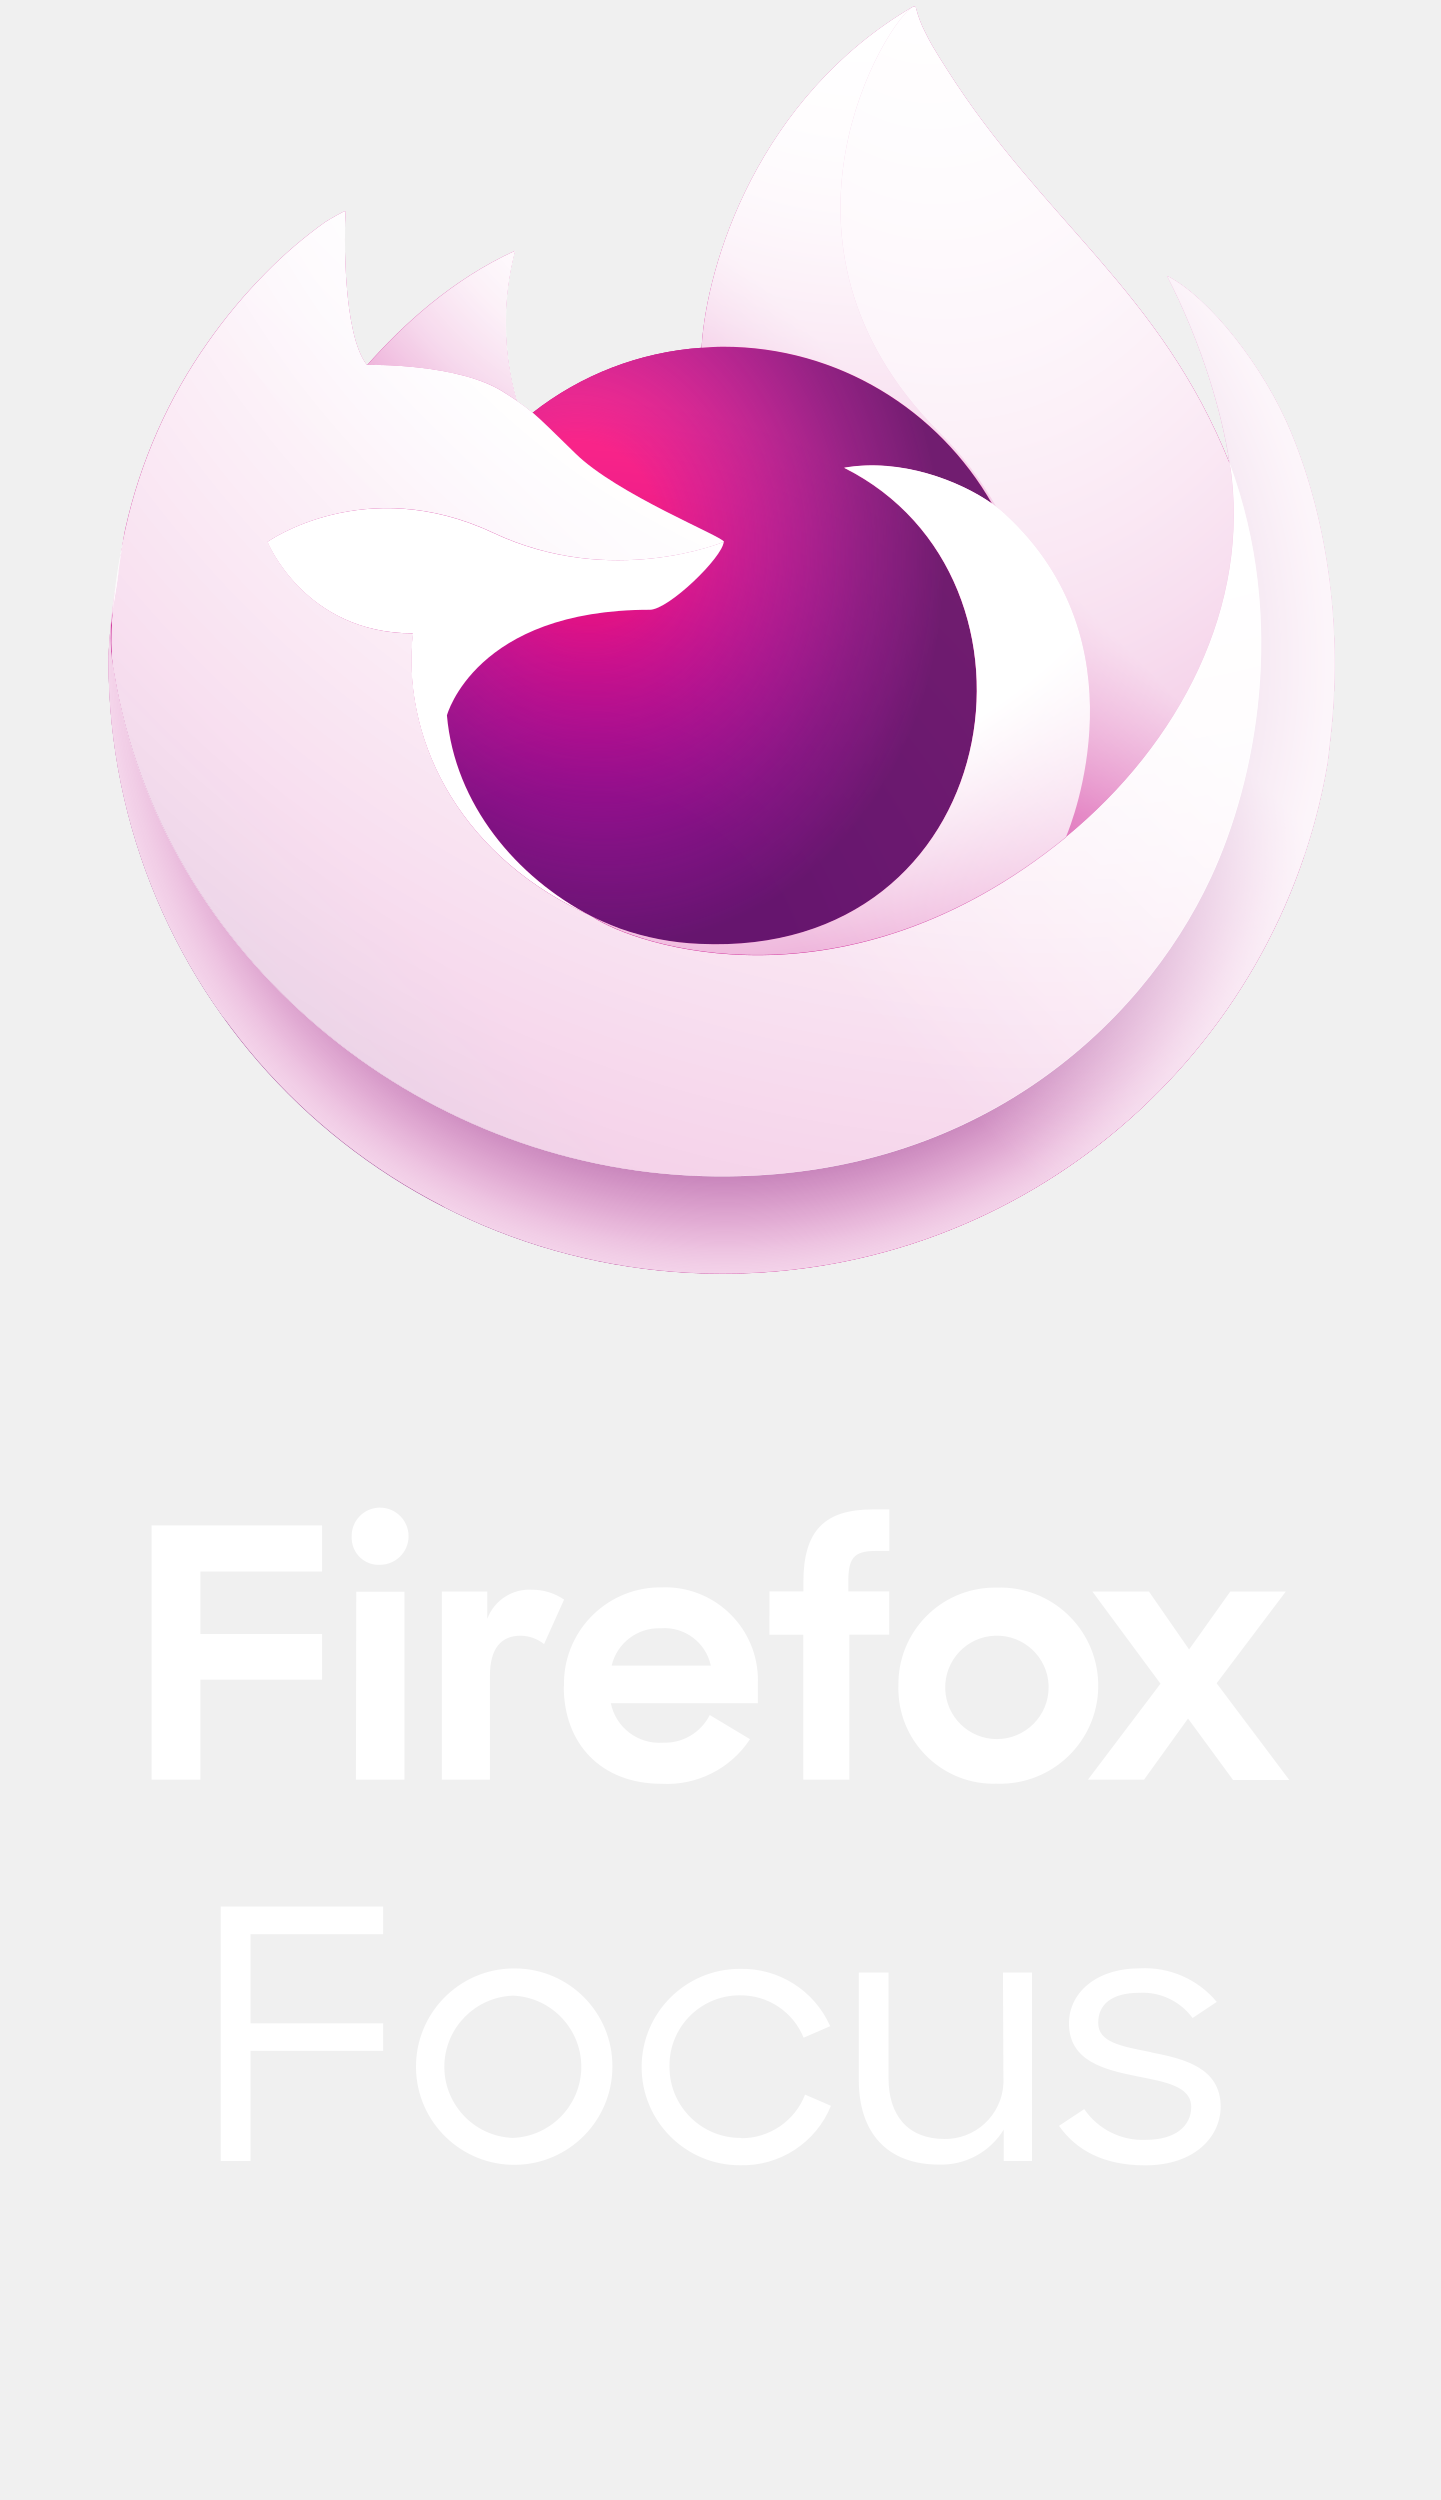
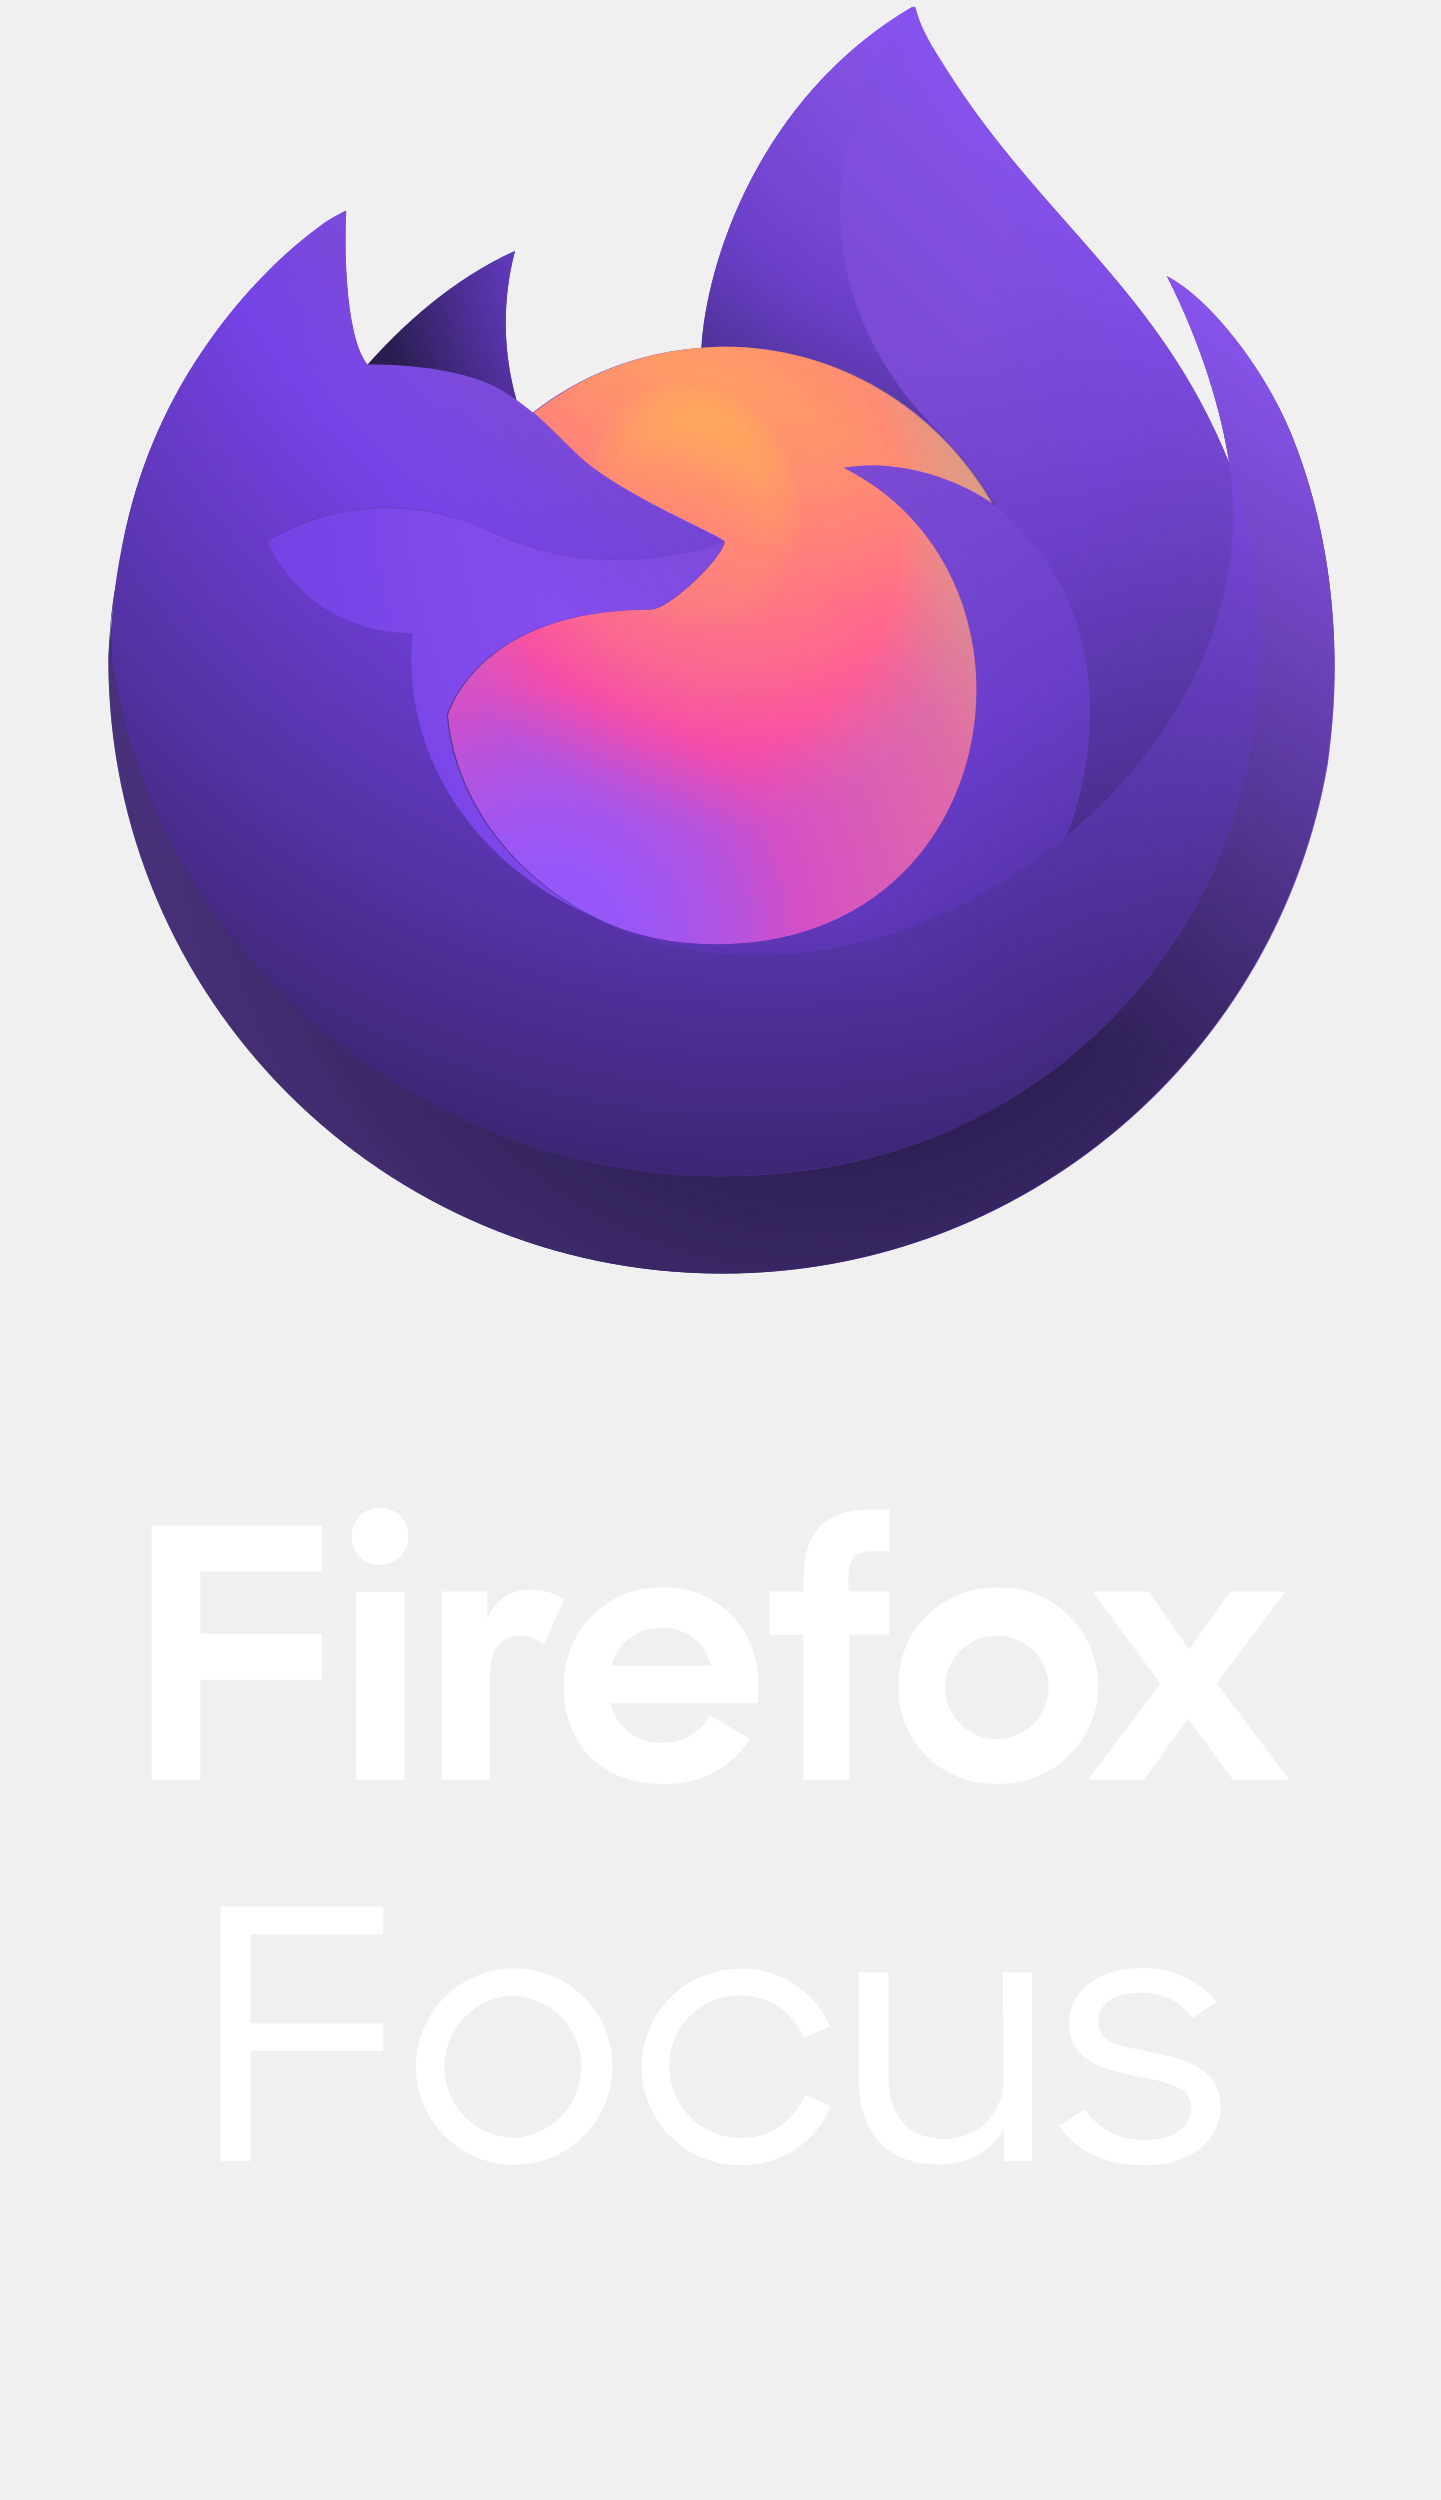
- <svg xmlns="http://www.w3.org/2000/svg" xmlns:xlink="http://www.w3.org/1999/xlink" xml:space="preserve" viewBox="0 0 136 236" width="136" height="236">
-   <path fill="#FFF" d="M14.31 144H30.4v4.35H18.92v5.9H30.4v4.31H18.92V168h-4.61v-24zm21.56-1.68c1.49 0 2.7 1.21 2.7 2.7 0 1.49-1.21 2.69-2.7 2.7-1.41.07-2.6-1.02-2.67-2.43v-.2c-.06-1.47 1.09-2.71 2.57-2.77h.13m-2.27 7.94h4.55V168H33.6l.03-17.74zm17.73 4.94c-.63-.5-1.41-.78-2.21-.79-1.84 0-2.9 1.19-2.9 3.79v9.8h-4.54v-17.76H46v2.57c.66-1.75 2.38-2.86 4.25-2.74 1.07 0 2.12.33 3 .93l-1.89 4.2zm1.88 4c-.14-5.02 3.82-9.21 8.85-9.35h.32c4.83-.21 8.92 3.54 9.13 8.38.01.23.01.46 0 .68v1.87H57.66c.47 2.3 2.57 3.9 4.92 3.73 1.86.07 3.58-.95 4.42-2.61l3.8 2.28c-1.83 2.79-5.02 4.4-8.35 4.21-5.77 0-9.23-3.85-9.23-9.16m4.52-2h9.36c-.47-2.2-2.5-3.7-4.74-3.52-2.18-.08-4.12 1.4-4.62 3.52m14.9-7h3.2v-.89c0-4.84 2-6.85 6.53-6.85h1.58v3.92h-1.29c-2.11 0-2.58.72-2.58 2.93v.89h3.86v4.08h-3.76V168h-4.35v-13.68h-3.2l.01-4.09zm12.17 8.89c-.08-5.03 3.94-9.17 8.97-9.25h.33c5.11-.17 9.39 3.84 9.56 8.95.17 5.11-3.84 9.39-8.95 9.56-.2.01-.41.01-.61 0-4.97.17-9.13-3.72-9.3-8.69-.01-.19-.01-.38 0-.57m14.18 0c-.09-2.69-2.35-4.8-5.05-4.71s-4.8 2.35-4.71 5.05c.09 2.63 2.25 4.71 4.87 4.71 2.7 0 4.89-2.19 4.89-4.89v-.15m10.56-.19-6.43-8.7h5.34l3.79 5.47 3.89-5.47h5.24l-6.53 8.66 6.86 9.13h-5.31l-4.25-5.8L108 168h-5.3l6.85-9.06zM20.84 204h2.81v-10.4h12.52V191H23.65v-8.41h12.52v-2.61H20.84V204zm27.57-18.18c-5.12.07-9.21 4.28-9.14 9.4.07 5.12 4.28 9.21 9.4 9.14 5.07-.07 9.14-4.2 9.14-9.27.03-5.09-4.08-9.24-9.17-9.27h-.23m0 16c-3.71-.14-6.6-3.27-6.46-6.97.14-3.51 2.95-6.32 6.46-6.46 3.71.14 6.6 3.27 6.46 6.97-.14 3.51-2.95 6.32-6.46 6.46m21.55 0c-3.7.03-6.73-2.94-6.76-6.64v-.09c-.06-3.66 2.85-6.67 6.51-6.73h.15c2.63-.03 5.02 1.56 6 4l2.51-1.09c-1.49-3.36-4.85-5.5-8.53-5.41-5.12 0-9.27 4.15-9.27 9.27s4.15 9.27 9.27 9.27c3.76.11 7.19-2.13 8.6-5.61L76 197.73c-.96 2.48-3.34 4.11-6 4.12m24.72-5.77c.18 3.04-2.13 5.65-5.17 5.83-.13.01-.25.01-.38.01-3.48 0-5.29-2.25-5.29-5.71v-10h-2.81v10.13c0 5 2.67 8 7.59 8 2.47.07 4.79-1.19 6.09-3.3V204h2.67v-17.79h-2.74l.04 9.87zm13.95-2.35c-2.81-.56-5-.92-5-2.77 0-1.65 1.14-2.84 3.91-2.84 1.96-.1 3.84.8 5 2.38l2.28-1.52c-1.78-2.14-4.45-3.31-7.23-3.17-4.28 0-6.72 2.41-6.72 5.19 0 3.56 3.31 4.38 6.42 5 2.64.53 5.12.92 5.12 2.9 0 1.78-1.47 3.1-4.28 3.1-2.31.11-4.51-.99-5.82-2.9l-2.38 1.58c1.61 2.28 4.18 3.73 8.13 3.73 4.72 0 7.13-2.74 7.13-5.54 0-3.66-3.42-4.52-6.53-5.12" />
-   <linearGradient id="a" x1="114.153" x2="17.95" y1="218.855" y2="126.038" gradientTransform="matrix(1 0 0 -1 0 238)" gradientUnits="userSpaceOnUse">
-     <stop offset="0" stop-color="#c60084" />
-     <stop offset=".76" stop-color="#c60084" />
-     <stop offset="1" stop-color="#4e1a69" />
+ <svg xmlns="http://www.w3.org/2000/svg" width="136" height="236" viewBox="0 0 136 236">
+   <path fill="#fff" d="M14.31 144H30.4v4.35H18.92v5.9H30.4v4.31H18.92V168h-4.61v-24zm21.56-1.68c1.49 0 2.7 1.21 2.7 2.7 0 1.49-1.21 2.69-2.7 2.7-1.41.07-2.6-1.02-2.67-2.43v-.2c-.06-1.47 1.09-2.71 2.57-2.77h.13m-2.27 7.94h4.55V168H33.6l.03-17.74zm17.73 4.94c-.63-.5-1.41-.78-2.21-.79-1.84 0-2.9 1.19-2.9 3.79v9.8h-4.54v-17.76H46v2.57c.66-1.75 2.38-2.86 4.25-2.74 1.07 0 2.12.33 3 .93l-1.89 4.2zm1.88 4c-.14-5.02 3.82-9.21 8.85-9.35h.32c4.83-.21 8.92 3.54 9.13 8.38.01.23.01.46 0 .68v1.87H57.66c.47 2.3 2.57 3.9 4.92 3.73 1.86.07 3.58-.95 4.42-2.61l3.8 2.28c-1.83 2.79-5.02 4.4-8.35 4.21-5.77 0-9.23-3.85-9.23-9.16m4.52-2h9.36c-.47-2.2-2.5-3.7-4.74-3.52-2.18-.08-4.12 1.4-4.62 3.52m14.9-7h3.2v-.89c0-4.84 2-6.85 6.53-6.85h1.58v3.92h-1.29c-2.11 0-2.58.72-2.58 2.93v.89h3.86v4.08h-3.76V168h-4.35v-13.68h-3.2l.01-4.09zm12.17 8.89c-.08-5.03 3.94-9.17 8.97-9.25h.33c5.11-.17 9.39 3.84 9.56 8.95s-3.84 9.39-8.95 9.56c-.2.01-.41.01-.61 0-4.97.17-9.13-3.72-9.3-8.69-.01-.19-.01-.38 0-.57m14.18 0c-.09-2.69-2.35-4.8-5.05-4.71s-4.8 2.35-4.71 5.05c.09 2.63 2.25 4.71 4.87 4.71 2.7 0 4.89-2.19 4.89-4.89v-.15m10.56-.19-6.43-8.7h5.34l3.79 5.47 3.89-5.47h5.24l-6.53 8.66 6.86 9.13h-5.31l-4.25-5.8L108 168h-5.3l6.85-9.06zM20.84 204h2.81v-10.4h12.52V191H23.65v-8.41h12.52v-2.61H20.84V204zm27.57-18.18c-5.12.07-9.21 4.28-9.14 9.4s4.28 9.21 9.4 9.14c5.07-.07 9.14-4.2 9.14-9.27.03-5.09-4.08-9.24-9.17-9.27h-.23m0 16c-3.71-.14-6.6-3.27-6.46-6.97.14-3.51 2.95-6.32 6.46-6.46 3.71.14 6.6 3.27 6.46 6.97-.14 3.51-2.95 6.32-6.46 6.46m21.55 0c-3.7.03-6.73-2.94-6.76-6.64v-.09c-.06-3.66 2.85-6.67 6.51-6.73h.15c2.63-.03 5.02 1.56 6 4l2.51-1.09c-1.49-3.36-4.85-5.5-8.53-5.41-5.12 0-9.27 4.15-9.27 9.27s4.15 9.27 9.27 9.27c3.76.11 7.19-2.13 8.6-5.61L76 197.73c-.96 2.48-3.34 4.11-6 4.12m24.72-5.77c.18 3.04-2.13 5.65-5.17 5.83-.13.01-.25.01-.38.01-3.48 0-5.29-2.25-5.29-5.71v-10h-2.81v10.13c0 5 2.67 8 7.59 8 2.47.07 4.79-1.19 6.09-3.3V204h2.67v-17.79h-2.74l.04 9.87zm13.95-2.35c-2.81-.56-5-.92-5-2.77 0-1.65 1.14-2.84 3.91-2.84 1.96-.1 3.84.8 5 2.38l2.28-1.52c-1.78-2.14-4.45-3.31-7.23-3.17-4.28 0-6.72 2.41-6.72 5.19 0 3.56 3.31 4.38 6.42 5 2.64.53 5.12.92 5.12 2.9 0 1.78-1.47 3.1-4.28 3.1-2.31.11-4.51-.99-5.82-2.9l-2.38 1.58c1.61 2.28 4.18 3.73 8.13 3.73 4.72 0 7.13-2.74 7.13-5.54 0-3.66-3.42-4.52-6.53-5.12" />
+   <linearGradient id="a" x1="120.142" x2="19.898" y1="749.361" y2="812.506" gradientTransform="translate(0 -718)" gradientUnits="userSpaceOnUse">
+     <stop offset="0" stop-color="#9658f9" />
+     <stop offset=".13" stop-color="#9356f4" />
+     <stop offset=".29" stop-color="#8951e5" />
+     <stop offset=".46" stop-color="#7a49cd" />
+     <stop offset=".64" stop-color="#643dab" />
+     <stop offset=".82" stop-color="#492e81" />
+     <stop offset="1" stop-color="#291d4f" />
  </linearGradient>
-   <path fill="url(#a)" d="M121.83 40.74c-2.52-6.06-7.62-12.6-11.63-14.67 3.26 6.39 5.15 12.8 5.87 17.59 0 0 0 .03.01.1-6.55-16.33-17.66-22.92-26.73-37.26-.46-.72-.92-1.45-1.37-2.22-.25-.44-.46-.83-.64-1.21-.38-.73-.67-1.49-.87-2.28 0-.08-.05-.15-.13-.16-.04-.01-.07-.01-.11 0-.01 0-.02.01-.03.02-.01 0-.03.02-.04.02l.02-.03c-14.56 8.52-19.5 24.3-19.95 32.19-5.82.4-11.38 2.54-15.96 6.14-.48-.4-.98-.78-1.5-1.13-1.32-4.62-1.38-9.51-.16-14.16-5.95 2.71-10.58 6.99-13.95 10.78h-.03c-2.3-2.91-2.14-12.51-2.01-14.51-.03-.13-1.71.88-1.93 1.02-2.03 1.45-3.92 3.07-5.66 4.85-1.98 2.01-3.79 4.18-5.41 6.49-3.73 5.28-6.37 11.25-7.78 17.56-.03.13-.05.26-.08.38-.11.51-.5 3.06-.57 3.62V54c-.51 2.64-.83 5.31-.95 8v.3c0 32 25.95 57.94 57.95 57.94 28.66 0 52.46-20.81 57.12-48.14.1-.74.18-1.49.26-2.24 1.17-9.94-.11-20.39-3.74-29.12zM55.03 86.1c.27.13.53.27.8.4l.04.02c-.27-.14-.55-.28-.84-.42zM68.3 51.15zm47.79-7.38v-.06.06z" />
-   <defs>
-     <path id="b" d="M121.83 40.74c-2.52-6.06-7.62-12.6-11.63-14.67 3.26 6.39 5.15 12.8 5.87 17.59v.11c5.47 14.82 2.49 29.9-1.8 39.11-6.64 14.25-22.72 28.86-47.89 28.14-27.17-.77-51.12-20.94-55.6-47.37-.82-4.17 0-6.28.41-9.67-.5 2.61-.69 3.36-.94 7.99v.3c-.01 32 25.94 57.94 57.94 57.94 28.66 0 52.46-20.81 57.12-48.14.1-.74.18-1.49.26-2.24 1.17-9.91-.11-20.36-3.74-29.09z" />
-   </defs>
-   <clipPath id="c">
-     <use xlink:href="#b" overflow="visible" />
-   </clipPath>
-   <g fill="#FFF" clip-path="url(#c)">
-     <path d="M9.97 26.07h116.77v94.16H9.97z" />
-     <path d="M33.46 107.61c-6.35-5.16-12.15-10.95-17.33-17.28-2.54-3.1-4.91-6.3-7.1-9.61h.71V25.83h117.25v94.64H53.9v.6c-7.25-3.79-14.1-8.3-20.44-13.46z" />
-     <path d="M66.66 66.8c-10.55-8.56-18.3-20.09-22.22-33.1-.63-2.09-1.16-4.21-1.59-6.36-.11-.54-.21-1.07-.3-1.61v.1h84.44v53.8h.95c-.53.14-1.05.28-1.58.42-1.06.27-2.13.51-3.2.72-2.14.43-4.3.76-6.47.98-18.01 1.87-36.01-3.51-50.03-14.95z" />
-   </g>
-   <radialGradient id="d" cx="-9564.125" cy="10287.637" r="19.485" gradientTransform="matrix(6.2 0 0 -6.2 59366.188 63845.602)" gradientUnits="userSpaceOnUse">
-     <stop offset=".3" stop-color="#4e1a69" />
-     <stop offset=".38" stop-color="#830e75" stop-opacity=".6" />
-     <stop offset=".46" stop-color="#b40480" stop-opacity=".24" />
-     <stop offset=".5" stop-color="#c60084" stop-opacity=".1" />
+   <path fill="url(#a)" d="M121.79 40.74c-2.53-6.05-7.62-12.6-11.63-14.66 3.26 6.38 5.14 12.79 5.87 17.58v.09c-6.55-16.32-17.67-22.9-26.74-37.23-.46-.73-.91-1.45-1.38-2.23-.25-.43-.45-.82-.63-1.2-.37-.73-.67-1.49-.87-2.29 0-.04-.01-.07-.03-.1-.03-.03-.06-.04-.09-.04-.03-.01-.07-.01-.1 0l-.03.01c-.01 0-.03.01-.04.01l.01-.03C71.59 9.17 66.65 24.94 66.21 32.83c-5.81.4-11.37 2.54-15.95 6.14-.48-.4-.99-.78-1.49-1.14-1.32-4.62-1.38-9.51-.16-14.15-5.95 2.71-10.58 7-13.95 10.78h.01c-2.3-2.91-2.14-12.51-2-14.51-.03-.12-1.72.88-1.93 1.03-2.03 1.45-3.92 3.06-5.66 4.86-1.99 2-3.8 4.19-5.41 6.49-3.74 5.28-6.38 11.24-7.79 17.55-.03.12-.04.25-.07.39-.1.51-.51 3.06-.57 3.62V54c-.51 2.63-.82 5.31-.94 8v.3c0 32 25.93 57.93 57.93 57.93 28.65 0 52.45-20.81 57.11-48.13.1-.73.18-1.48.27-2.23 1.1-9.96-.2-20.4-3.82-29.13zM55.01 86.09c.27.13.52.27.81.39l.04.03c-.28-.14-.57-.29-.85-.42zm61.04-42.32v-.06.06z" />
+   <radialGradient id="b" cx="-684.905" cy="63.293" r="1.993" gradientTransform="matrix(-23.5301 55.8694 -59 -24.8486 -12275.869 39857.617)" gradientUnits="userSpaceOnUse">
+     <stop offset="0" stop-color="#9658f9" />
+     <stop offset=".65" stop-color="#291d4f" />
  </radialGradient>
-   <path fill="url(#d)" d="M121.83 40.74c-2.52-6.06-7.62-12.6-11.63-14.67 3.26 6.39 5.15 12.8 5.87 17.59v.11c5.47 14.82 2.49 29.9-1.8 39.11-6.64 14.25-22.72 28.86-47.89 28.14-27.17-.77-51.12-20.94-55.6-47.37-.82-4.17 0-6.28.41-9.67-.5 2.61-.69 3.36-.94 7.99v.3c-.01 32 25.94 57.94 57.94 57.94 28.66 0 52.46-20.81 57.12-48.14.1-.74.18-1.49.26-2.24 1.17-9.91-.11-20.36-3.74-29.09z" />
-   <radialGradient id="e" cx="-9561.957" cy="10299.858" r="14.114" gradientTransform="matrix(6.2 0 0 -6.2 59366.188 63845.602)" gradientUnits="userSpaceOnUse">
-     <stop offset=".17" stop-color="#fff" />
-     <stop offset=".25" stop-color="#fefbfd" />
-     <stop offset=".32" stop-color="#fcf0f8" />
-     <stop offset=".39" stop-color="#f7ddee" />
-     <stop offset=".45" stop-color="#f1c2e1" />
-     <stop offset=".52" stop-color="#e99fd1" />
-     <stop offset=".59" stop-color="#e074bc" />
-     <stop offset=".65" stop-color="#d543a4" />
-     <stop offset=".71" stop-color="#ca138d" />
-     <stop offset=".86" stop-color="#4e1a69" />
+   <path fill="url(#b)" d="M121.79 40.74c-2.53-6.05-7.62-12.6-11.63-14.66 3.26 6.38 5.14 12.79 5.87 17.58v.12c5.47 14.81 2.48 29.89-1.81 39.1-6.64 14.24-22.72 28.85-47.86 28.14-27.17-.78-51.12-20.94-55.59-47.37-.82-4.17 0-6.28.4-9.66-.49 2.6-.69 3.36-.94 8v.3c0 32 25.93 57.93 57.93 57.93 28.65 0 52.45-20.81 57.11-48.13.1-.75.18-1.48.27-2.23 1.17-9.95-.13-20.39-3.75-29.12z" />
+   <radialGradient id="c" cx="-677.878" cy="89.19" r="1.993" gradientTransform="translate(41125.645 -5325.911) scale(60.5531)" gradientUnits="userSpaceOnUse">
+     <stop offset=".25" stop-color="#ab71ff" stop-opacity="0" />
+     <stop offset=".42" stop-color="#9462e0" stop-opacity=".18" />
+     <stop offset=".73" stop-color="#573b8d" stop-opacity=".65" />
+     <stop offset=".94" stop-color="#291d4f" />
  </radialGradient>
-   <path fill="url(#e)" d="M93.67 47.55c.13.09.24.18.36.27-1.46-2.58-3.27-4.94-5.38-7.02C70.63 22.78 83.92 1.73 86.16.67l.02-.03c-14.56 8.52-19.5 24.3-19.95 32.19.68-.05 1.35-.1 2.04-.1 10.87-.01 20.33 5.97 25.4 14.82z" />
-   <radialGradient id="f" cx="-9566.462" cy="10282.38" r="9.277" gradientTransform="matrix(6.2 0 0 -6.2 59366.188 63845.602)" gradientUnits="userSpaceOnUse">
-     <stop offset=".35" stop-color="#c60084" />
-     <stop offset=".4" stop-color="#cb0384" />
-     <stop offset="1" stop-color="#ff298a" />
+   <path fill="url(#c)" d="M121.79 40.74c-2.53-6.05-7.62-12.6-11.63-14.66 3.26 6.38 5.14 12.79 5.87 17.58v.12c5.47 14.81 2.48 29.89-1.81 39.1-6.64 14.24-22.72 28.85-47.86 28.14-27.17-.78-51.12-20.94-55.59-47.37-.82-4.17 0-6.28.4-9.66-.49 2.6-.69 3.36-.94 8v.3c0 32 25.93 57.93 57.93 57.93 28.65 0 52.45-20.81 57.11-48.13.1-.75.18-1.48.27-2.23 1.17-9.95-.13-20.39-3.75-29.12z" />
+   <radialGradient id="d" cx="-673.066" cy="92.607" r="1.993" gradientTransform="translate(29555.088 -4055.601) scale(43.7736)" gradientUnits="userSpaceOnUse">
+     <stop offset=".18" stop-color="#9658f9" />
+     <stop offset=".33" stop-color="#7e48ea" />
+     <stop offset=".37" stop-color="#7542e5" />
+     <stop offset=".41" stop-color="#6a3dd0" />
+     <stop offset=".48" stop-color="#5332a2" />
+     <stop offset=".56" stop-color="#41297e" />
+     <stop offset=".63" stop-color="#342264" />
+     <stop offset=".69" stop-color="#2c1e54" />
+     <stop offset=".74" stop-color="#291d4f" />
  </radialGradient>
-   <path fill="url(#f)" d="M68.31 51.15c-.09 1.45-5.19 6.41-6.97 6.41-16.48 0-19.15 9.97-19.15 9.97.72 8.39 6.57 15.31 13.65 18.97.32.17.65.32.96.47.57.24 1.14.48 1.7.7 2.43.86 4.97 1.34 7.54 1.45 28.88 1.36 34.48-34.53 13.64-44.95 5.34-.93 10.88 1.22 13.97 3.39-5.06-8.85-14.53-14.83-25.39-14.83-.69 0-1.36.06-2.04.1-5.81.4-11.37 2.54-15.95 6.15.88.75 1.88 1.75 3.98 3.82 3.95 3.86 14.04 7.88 14.06 8.35z" />
-   <radialGradient id="g" cx="-9562.736" cy="10287.867" r="5.59" gradientTransform="matrix(6.03 -1.46 -1.71 -7.06 75311.07 58721.059)" gradientUnits="userSpaceOnUse">
-     <stop offset=".21" stop-color="#592acb" stop-opacity="0" />
-     <stop offset=".28" stop-color="#5828c0" stop-opacity=".09" />
-     <stop offset=".75" stop-color="#511e81" stop-opacity=".6" />
-     <stop offset=".97" stop-color="#4e1a69" stop-opacity=".8" />
+   <path fill="url(#d)" d="m93.65 47.55.36.27c-1.45-2.59-3.26-4.95-5.38-7.02C70.61 22.79 83.9 1.74 86.14.68l.01-.03C71.6 9.17 66.67 24.94 66.22 32.83c.67-.04 1.35-.1 2.03-.1 10.87 0 20.33 5.96 25.4 14.82z" />
+   <radialGradient id="e" cx="-665.021" cy="101.727" r="1.993" gradientTransform="translate(19242.389 -2846.499) scale(28.8575)" gradientUnits="userSpaceOnUse">
+     <stop offset=".07" stop-color="#9358fc" />
+     <stop offset=".13" stop-color="#9857f8" />
+     <stop offset=".21" stop-color="#a755eb" />
+     <stop offset=".3" stop-color="#bf52d7" />
+     <stop offset=".39" stop-color="#e14eba" />
+     <stop offset=".42" stop-color="#ef4caf" />
+     <stop offset=".74" stop-color="#ff7583" />
+     <stop offset=".97" stop-color="#ffb753" />
  </radialGradient>
-   <path fill="url(#g)" d="M68.31 51.15c-.09 1.45-5.19 6.41-6.97 6.41-16.48 0-19.15 9.97-19.15 9.97.72 8.39 6.57 15.31 13.65 18.97.32.17.65.32.96.47.57.24 1.14.48 1.7.7 2.43.86 4.97 1.34 7.54 1.45 28.88 1.36 34.48-34.53 13.64-44.95 5.34-.93 10.88 1.22 13.97 3.39-5.06-8.85-14.53-14.83-25.39-14.83-.69 0-1.36.06-2.04.1-5.81.4-11.37 2.54-15.95 6.15.88.75 1.88 1.75 3.98 3.82 3.95 3.86 14.04 7.88 14.06 8.35z" />
-   <radialGradient id="h" cx="-9564.552" cy="10296.233" r="6.675" gradientTransform="matrix(6.2 0 0 -6.2 59366.188 63845.602)" gradientUnits="userSpaceOnUse">
-     <stop offset=".43" stop-color="#fff" />
-     <stop offset=".52" stop-color="#fff" stop-opacity=".97" />
-     <stop offset=".66" stop-color="#fff" stop-opacity=".9" />
-     <stop offset=".82" stop-color="#fff" stop-opacity=".78" />
-     <stop offset=".99" stop-color="#fff" stop-opacity=".61" />
-     <stop offset="1" stop-color="#fff" stop-opacity=".6" />
+   <path fill="url(#e)" d="M68.42 51.14c-.09 1.43-5.19 6.41-6.97 6.41-16.47 0-19.15 9.97-19.15 9.97.73 8.4 6.58 15.31 13.65 18.97.33.16.64.31.97.46.57.25 1.14.48 1.7.7 2.42.85 4.96 1.35 7.53 1.45 28.88 1.36 34.47-34.53 13.63-44.94 5.34-.93 10.88 1.23 13.98 3.39-5.07-8.85-14.53-14.83-25.38-14.83-.69 0-1.38.06-2.03.1-5.81.4-11.37 2.54-15.95 6.14.88.75 1.88 1.75 3.98 3.81 3.92 3.89 14.01 7.89 14.04 8.37z" />
+   <radialGradient id="f" cx="-654.226" cy="123.632" r="1.993" gradientTransform="matrix(14.8399 -3.6717 4.3134 17.4334 9240.76 -4509.587)" gradientUnits="userSpaceOnUse">
+     <stop offset=".22" stop-color="#ffb653" stop-opacity=".3" />
+     <stop offset=".34" stop-color="#ff807a" stop-opacity=".5" />
+     <stop offset=".44" stop-color="#ff7781" stop-opacity=".48" />
+     <stop offset=".57" stop-color="#ff5c94" stop-opacity=".43" />
+     <stop offset=".64" stop-color="#ff4aa2" stop-opacity=".4" />
+     <stop offset=".86" stop-color="#9658f9" stop-opacity=".3" />
  </radialGradient>
-   <path fill="url(#h)" d="M47.59 37.04c.47.3.86.56 1.21.79-1.32-4.62-1.38-9.51-.16-14.16-5.95 2.71-10.58 6.99-13.95 10.78.26 0 8.67-.15 12.9 2.59z" />
-   <radialGradient id="i" cx="-9559.307" cy="10300.466" r="28.474" gradientTransform="matrix(6.2 0 0 -6.2 59366.188 63845.602)" gradientUnits="userSpaceOnUse">
-     <stop offset=".41" stop-color="#fff" />
-     <stop offset="1" stop-color="#fff" stop-opacity=".7" />
+   <path fill="url(#f)" d="M68.42 51.14c-.09 1.43-5.19 6.41-6.97 6.41-16.47 0-19.15 9.97-19.15 9.97.73 8.4 6.58 15.31 13.65 18.97.33.16.64.31.97.46.57.25 1.14.48 1.7.7 2.42.85 4.96 1.35 7.53 1.45 28.88 1.36 34.47-34.53 13.63-44.94 5.34-.93 10.88 1.23 13.98 3.39-5.07-8.85-14.53-14.83-25.38-14.83-.69 0-1.38.06-2.03.1-5.81.4-11.37 2.54-15.95 6.14.88.75 1.88 1.75 3.98 3.81 3.92 3.89 14.01 7.89 14.04 8.37z" />
+   <radialGradient id="g" cx="-654.652" cy="109.362" r="1.993" gradientTransform="translate(13656.529 -2248.021) scale(20.7439)" gradientUnits="userSpaceOnUse">
+     <stop offset=".03" stop-color="#9658f9" />
+     <stop offset=".62" stop-color="#7542e5" />
+     <stop offset=".72" stop-color="#6339c2" />
+     <stop offset=".93" stop-color="#37246b" />
+     <stop offset="1" stop-color="#291d4f" />
  </radialGradient>
-   <path fill="url(#i)" d="M10.79 63.66c4.47 26.43 28.43 46.6 55.62 47.37 25.17.72 41.24-13.89 47.89-28.14 4.29-9.21 7.27-24.29 1.8-39.11v-.11c0 .01 0 .03.01.1 2.05 13.42-4.77 26.42-15.45 35.21l-.03.07c-20.8 16.94-40.7 10.22-44.73 7.48-.28-.14-.56-.27-.84-.42C42.93 80.32 37.92 69.27 39 59.79c-10.24 0-13.73-8.64-13.73-8.64s9.19-6.55 21.31-.85c11.22 5.28 21.76.86 21.76.85-.02-.47-10.11-4.48-14.04-8.36-2.12-2.07-3.12-3.07-4.01-3.83-.48-.4-.98-.78-1.5-1.13-.34-.24-.72-.48-1.21-.79-4.23-2.75-12.63-2.6-12.91-2.59h-.03c-2.3-2.91-2.14-12.51-2.01-14.51-.03-.13-1.71.88-1.93 1.02-2.03 1.45-3.92 3.07-5.66 4.85-1.98 2.01-3.79 4.18-5.41 6.49-3.73 5.28-6.37 11.25-7.78 17.56-.02.13-2.08 9.13-1.06 13.8z" />
-   <radialGradient id="j" cx="-9522.931" cy="10354.189" r="22.045" gradientTransform="matrix(.65 6.17 4.05 -.43 -35658.23 63192.301)" gradientUnits="userSpaceOnUse">
-     <stop offset="0" stop-color="#fff" />
-     <stop offset=".12" stop-color="#fefcfe" />
-     <stop offset=".21" stop-color="#fcf2f9" />
-     <stop offset=".29" stop-color="#f9e2f1" />
-     <stop offset=".37" stop-color="#f3cbe6" />
-     <stop offset=".44" stop-color="#edaed8" />
-     <stop offset=".51" stop-color="#e58ac6" />
-     <stop offset=".58" stop-color="#db5fb2" />
-     <stop offset=".64" stop-color="#d02e9a" />
-     <stop offset=".69" stop-color="#c60084" />
+   <path fill="url(#g)" d="M47.57 37.05c.46.3.85.55 1.2.79-1.32-4.62-1.38-9.51-.16-14.15-5.95 2.71-10.58 7-13.95 10.78.28-.01 8.69-.17 12.91 2.58z" />
+   <radialGradient id="h" cx="-684.758" cy="65.16" r="1.993" gradientTransform="matrix(-18.9321 82.9278 -65.0914 -14.8601 -8639.479 57724.074)" gradientUnits="userSpaceOnUse">
+     <stop offset=".2" stop-color="#ab71ff" />
+     <stop offset=".29" stop-color="#a46bfc" />
+     <stop offset=".41" stop-color="#9059f2" />
+     <stop offset=".54" stop-color="#7542e5" />
+     <stop offset=".64" stop-color="#6239bf" />
+     <stop offset=".94" stop-color="#291d4f" />
  </radialGradient>
-   <path fill="url(#j)" d="M88.65 40.8c2.12 2.08 3.93 4.44 5.38 7.02.3.23.59.47.87.72 13.14 12.11 6.26 29.23 5.74 30.45 10.67-8.79 17.5-21.79 15.45-35.21-6.56-16.35-17.67-22.94-26.74-37.28-.46-.72-.92-1.45-1.37-2.22-.25-.44-.46-.83-.64-1.21-.38-.73-.67-1.49-.87-2.28 0-.08-.05-.15-.13-.16-.04-.01-.07-.01-.11 0-.01 0-.02.01-.03.02-.01 0-.03.02-.04.02-2.24 1.07-15.53 22.11 2.49 40.13z" />
-   <radialGradient id="k" cx="-9564.708" cy="10293.762" r="22.901" gradientTransform="matrix(6.2 0 0 -6.2 59366.188 63845.602)" gradientUnits="userSpaceOnUse">
-     <stop offset=".36" stop-color="#fff" />
-     <stop offset=".74" stop-color="#c60084" />
-     <stop offset=".83" stop-color="#4e1a69" />
+   <path fill="url(#h)" d="M10.78 63.65c4.47 26.41 28.41 46.59 55.6 47.35 25.16.72 41.24-13.89 47.86-28.14 4.29-9.21 7.26-24.27 1.81-39.1v-.12.09c2.05 13.42-4.77 26.41-15.44 35.2l-.03.07C79.79 95.94 59.9 89.21 55.86 86.46c-.27-.13-.55-.27-.84-.42-12.12-5.8-17.12-16.84-16.05-26.3-10.24 0-13.72-8.64-13.72-8.64s9.19-6.55 21.3-.85c11.23 5.27 21.75.85 21.75.85-.01-.48-10.1-4.48-14.03-8.36-2.11-2.06-3.09-3.06-3.98-3.81-.48-.4-.99-.78-1.49-1.14-.34-.24-.73-.49-1.2-.79-4.23-2.75-12.63-2.6-12.9-2.59h-.01c-2.3-2.91-2.14-12.51-2-14.51-.03-.12-1.72.88-1.93 1.03-2.03 1.45-3.92 3.06-5.66 4.86-1.99 2-3.8 4.19-5.41 6.49-3.74 5.28-6.38 11.24-7.79 17.55-.09.16-2.13 9.16-1.12 13.82z" />
+   <radialGradient id="i" cx="-678.811" cy="62.374" r="1.993" gradientTransform="matrix(6.8048 64.4667 -42.375 4.4729 7348.869 43504.027)" gradientUnits="userSpaceOnUse">
+     <stop offset=".09" stop-color="#9658f9" />
+     <stop offset=".14" stop-color="#8c51f3" />
+     <stop offset=".26" stop-color="#7542e5" />
+     <stop offset=".29" stop-color="#6e3ed6" />
+     <stop offset=".4" stop-color="#5533a6" />
+     <stop offset=".5" stop-color="#422980" />
+     <stop offset=".59" stop-color="#342365" />
+     <stop offset=".67" stop-color="#2c1e55" />
+     <stop offset=".74" stop-color="#291d4f" />
  </radialGradient>
-   <path fill="url(#k)" d="M94.89 48.53c-.28-.26-.57-.5-.87-.72l-.36-.27c-3.09-2.17-8.64-4.32-13.97-3.39 20.84 10.42 15.25 46.3-13.64 44.95-2.57-.1-5.11-.59-7.54-1.45-.57-.21-1.14-.45-1.7-.7-.33-.15-.65-.3-.96-.47l.04.02c4.03 2.75 23.93 9.47 44.73-7.48l.03-.07c.51-1.2 7.38-18.32-5.76-30.42z" />
-   <radialGradient id="l" cx="-9560.541" cy="10292.31" r="19.458" gradientTransform="matrix(6.2 0 0 -6.2 59366.188 63845.602)" gradientUnits="userSpaceOnUse">
-     <stop offset=".09" stop-color="#fff" />
-     <stop offset=".62" stop-color="#fff" />
+   <path fill="url(#i)" d="M88.63 40.8c2.11 2.08 3.92 4.44 5.38 7.02.31.24.61.48.87.7 13.14 12.11 6.25 29.22 5.74 30.45 10.67-8.8 17.5-21.79 15.44-35.2-6.55-16.35-17.66-22.93-26.73-37.26-.46-.73-.91-1.45-1.38-2.23-.25-.43-.46-.82-.64-1.2-.37-.73-.67-1.49-.87-2.29 0-.04-.01-.07-.03-.1-.03-.03-.06-.04-.09-.04-.03-.01-.07-.01-.1 0l-.03.01c-.01 0-.03.01-.04.01-2.25 1.07-15.54 22.12 2.48 40.13z" />
+   <radialGradient id="j" cx="-676.737" cy="89.914" r="1.993" gradientTransform="translate(37463.316 -4931.596) scale(55.2472)" gradientUnits="userSpaceOnUse">
+     <stop offset="0" stop-color="#9658f9" />
+     <stop offset=".12" stop-color="#9155f6" />
+     <stop offset=".25" stop-color="#834cee" />
+     <stop offset=".34" stop-color="#7542e5" />
+     <stop offset=".78" stop-color="#291d4f" />
  </radialGradient>
-   <path fill="url(#l)" d="M42.19 67.53s2.67-9.97 19.15-9.97c1.78 0 6.88-4.97 6.97-6.41 0 0-10.54 4.43-21.76-.85-12.12-5.7-21.31.85-21.31.85s3.49 8.64 13.73 8.64C37.9 69.26 42.91 80.3 55.04 86.1c.27.13.53.27.8.4-7.08-3.66-12.92-10.58-13.65-18.97z" />
-   <linearGradient id="m" x1="112.993" x2="31.142" y1="219.349" y2="137.494" gradientTransform="matrix(1 0 0 -1 0 238)" gradientUnits="userSpaceOnUse">
-     <stop offset=".3" stop-color="#fff" stop-opacity=".8" />
-     <stop offset=".38" stop-color="#fff" stop-opacity=".63" />
-     <stop offset=".57" stop-color="#fff" stop-opacity=".22" />
-     <stop offset=".66" stop-color="#fff" stop-opacity="0" />
+   <path fill="url(#j)" d="M94.87 48.53c-.25-.22-.55-.46-.87-.7l-.36-.27c-3.09-2.17-8.62-4.32-13.98-3.39 20.84 10.42 15.25 46.29-13.63 44.94-2.57-.1-5.11-.6-7.53-1.45-.57-.21-1.14-.45-1.7-.7-.33-.15-.66-.3-.97-.46l.04.03c4.04 2.75 23.93 9.46 44.72-7.46l.03-.07c.5-1.25 7.38-18.37-5.75-30.47z" />
+   <radialGradient id="k" cx="-677.617" cy="88.961" r="1.993" gradientTransform="translate(40994.211 -5325.862) scale(60.3433)" gradientUnits="userSpaceOnUse">
+     <stop offset=".19" stop-color="#9658f9" />
+     <stop offset=".49" stop-color="#834bed" />
+     <stop offset=".66" stop-color="#7542e5" />
+     <stop offset=".7" stop-color="#6b3dd2" />
+     <stop offset=".79" stop-color="#52319f" />
+     <stop offset=".91" stop-color="#291d4f" />
+   </radialGradient>
+   <path fill="url(#k)" d="M42.17 67.52s2.68-9.97 19.15-9.97c1.78 0 6.88-4.96 6.97-6.41 0 0-10.54 4.42-21.75-.85-12.11-5.69-21.3.85-21.3.85s3.5 8.64 13.72 8.64c-1.08 9.48 3.93 20.51 16.05 26.31.27.13.52.27.81.39-7.07-3.65-12.92-10.57-13.65-18.96z" />
+   <linearGradient id="l" x1="112.991" x2="31.161" y1="736.691" y2="818.52" gradientTransform="translate(0 -718)" gradientUnits="userSpaceOnUse">
+     <stop offset="0" stop-color="#9059ff" stop-opacity=".9" />
+     <stop offset=".61" stop-color="#291d4f" stop-opacity="0" />
  </linearGradient>
-   <path fill="url(#m)" d="M121.83 40.74c-2.52-6.06-7.62-12.6-11.63-14.67 3.26 6.39 5.15 12.8 5.87 17.59 0 0 0 .03.01.1-6.55-16.33-17.66-22.92-26.73-37.26-.46-.72-.92-1.45-1.37-2.22-.25-.44-.46-.83-.64-1.21-.38-.73-.67-1.49-.87-2.28 0-.08-.05-.15-.13-.16-.04-.01-.07-.01-.11 0-.01 0-.02.01-.03.02-.01 0-.03.02-.04.02l.02-.03c-14.56 8.52-19.5 24.3-19.95 32.19.68-.05 1.35-.1 2.04-.1 10.86 0 20.33 5.97 25.39 14.83-3.09-2.17-8.64-4.32-13.97-3.39 20.84 10.42 15.25 46.3-13.64 44.95-2.57-.1-5.11-.59-7.54-1.45-.57-.21-1.14-.45-1.7-.7-.33-.15-.65-.3-.96-.47l.04.02c-.28-.14-.56-.27-.84-.42.27.13.53.27.8.4-7.08-3.66-12.92-10.57-13.65-18.97 0 0 2.67-9.97 19.15-9.97 1.78 0 6.88-4.97 6.97-6.41-.02-.47-10.11-4.48-14.04-8.36-2.11-2.08-3.11-3.07-4.01-3.83-.48-.4-.98-.78-1.5-1.13-1.32-4.62-1.38-9.51-.16-14.16-5.95 2.71-10.58 6.99-13.95 10.78h-.03c-2.3-2.91-2.14-12.51-2.01-14.51-.03-.13-1.71.88-1.93 1.02-2.03 1.45-3.92 3.07-5.66 4.85-1.98 2.01-3.79 4.18-5.41 6.49-3.73 5.28-6.37 11.25-7.78 17.56-.03.13-.05.26-.08.38-.11.51-.6 3.1-.67 3.65 0 .04 0-.04 0 0-.45 2.68-.74 5.38-.86 8.09v.3c0 32 25.95 57.94 57.95 57.94 28.66 0 52.46-20.81 57.12-48.14.1-.74.18-1.49.26-2.24 1.18-9.92-.1-20.37-3.73-29.1zm-5.75 2.97v.06-.06z" />
+   <path fill="url(#l)" d="M121.79 40.74c-2.53-6.05-7.62-12.6-11.63-14.66 3.26 6.38 5.14 12.79 5.87 17.58v.09c-6.55-16.32-17.67-22.9-26.74-37.23-.46-.73-.91-1.45-1.38-2.23-.25-.43-.45-.82-.63-1.2-.37-.73-.67-1.49-.87-2.29 0-.04-.01-.07-.03-.1-.03-.03-.06-.04-.09-.04-.03-.01-.07-.01-.1 0l-.03.01c-.01 0-.03.01-.04.01l.01-.03C71.59 9.17 66.65 24.94 66.21 32.83c.67-.04 1.35-.1 2.03-.1 10.87 0 20.33 5.98 25.38 14.83-3.09-2.17-8.62-4.32-13.98-3.39 20.84 10.42 15.25 46.29-13.63 44.94-2.57-.1-5.11-.6-7.53-1.45-.57-.21-1.14-.45-1.7-.7-.33-.15-.66-.3-.97-.46l.04.03c-.27-.13-.55-.27-.84-.42.27.13.52.27.81.39-7.07-3.66-12.93-10.57-13.65-18.95 0 0 2.68-9.97 19.15-9.97 1.78 0 6.88-4.96 6.97-6.41-.01-.48-10.1-4.48-14.03-8.36-2.11-2.06-3.09-3.06-3.98-3.81-.48-.4-.99-.78-1.49-1.14-1.32-4.62-1.38-9.51-.16-14.15-5.95 2.71-10.58 7-13.95 10.78-2.3-2.91-2.14-12.51-2-14.51-.03-.12-1.72.88-1.93 1.03-2.03 1.45-3.92 3.06-5.66 4.86-1.99 2-3.8 4.19-5.41 6.49-3.74 5.28-6.38 11.24-7.79 17.55-.03.12-.04.25-.07.39-.1.51-.6 3.09-.67 3.65-.45 2.68-.73 5.38-.85 8.09v.3c0 32 25.93 57.93 57.93 57.93 28.65 0 52.45-20.81 57.11-48.13.1-.73.18-1.48.27-2.23 1.1-10-.2-20.44-3.82-29.17zm-5.74 2.97v.06-.06z" />
</svg>
